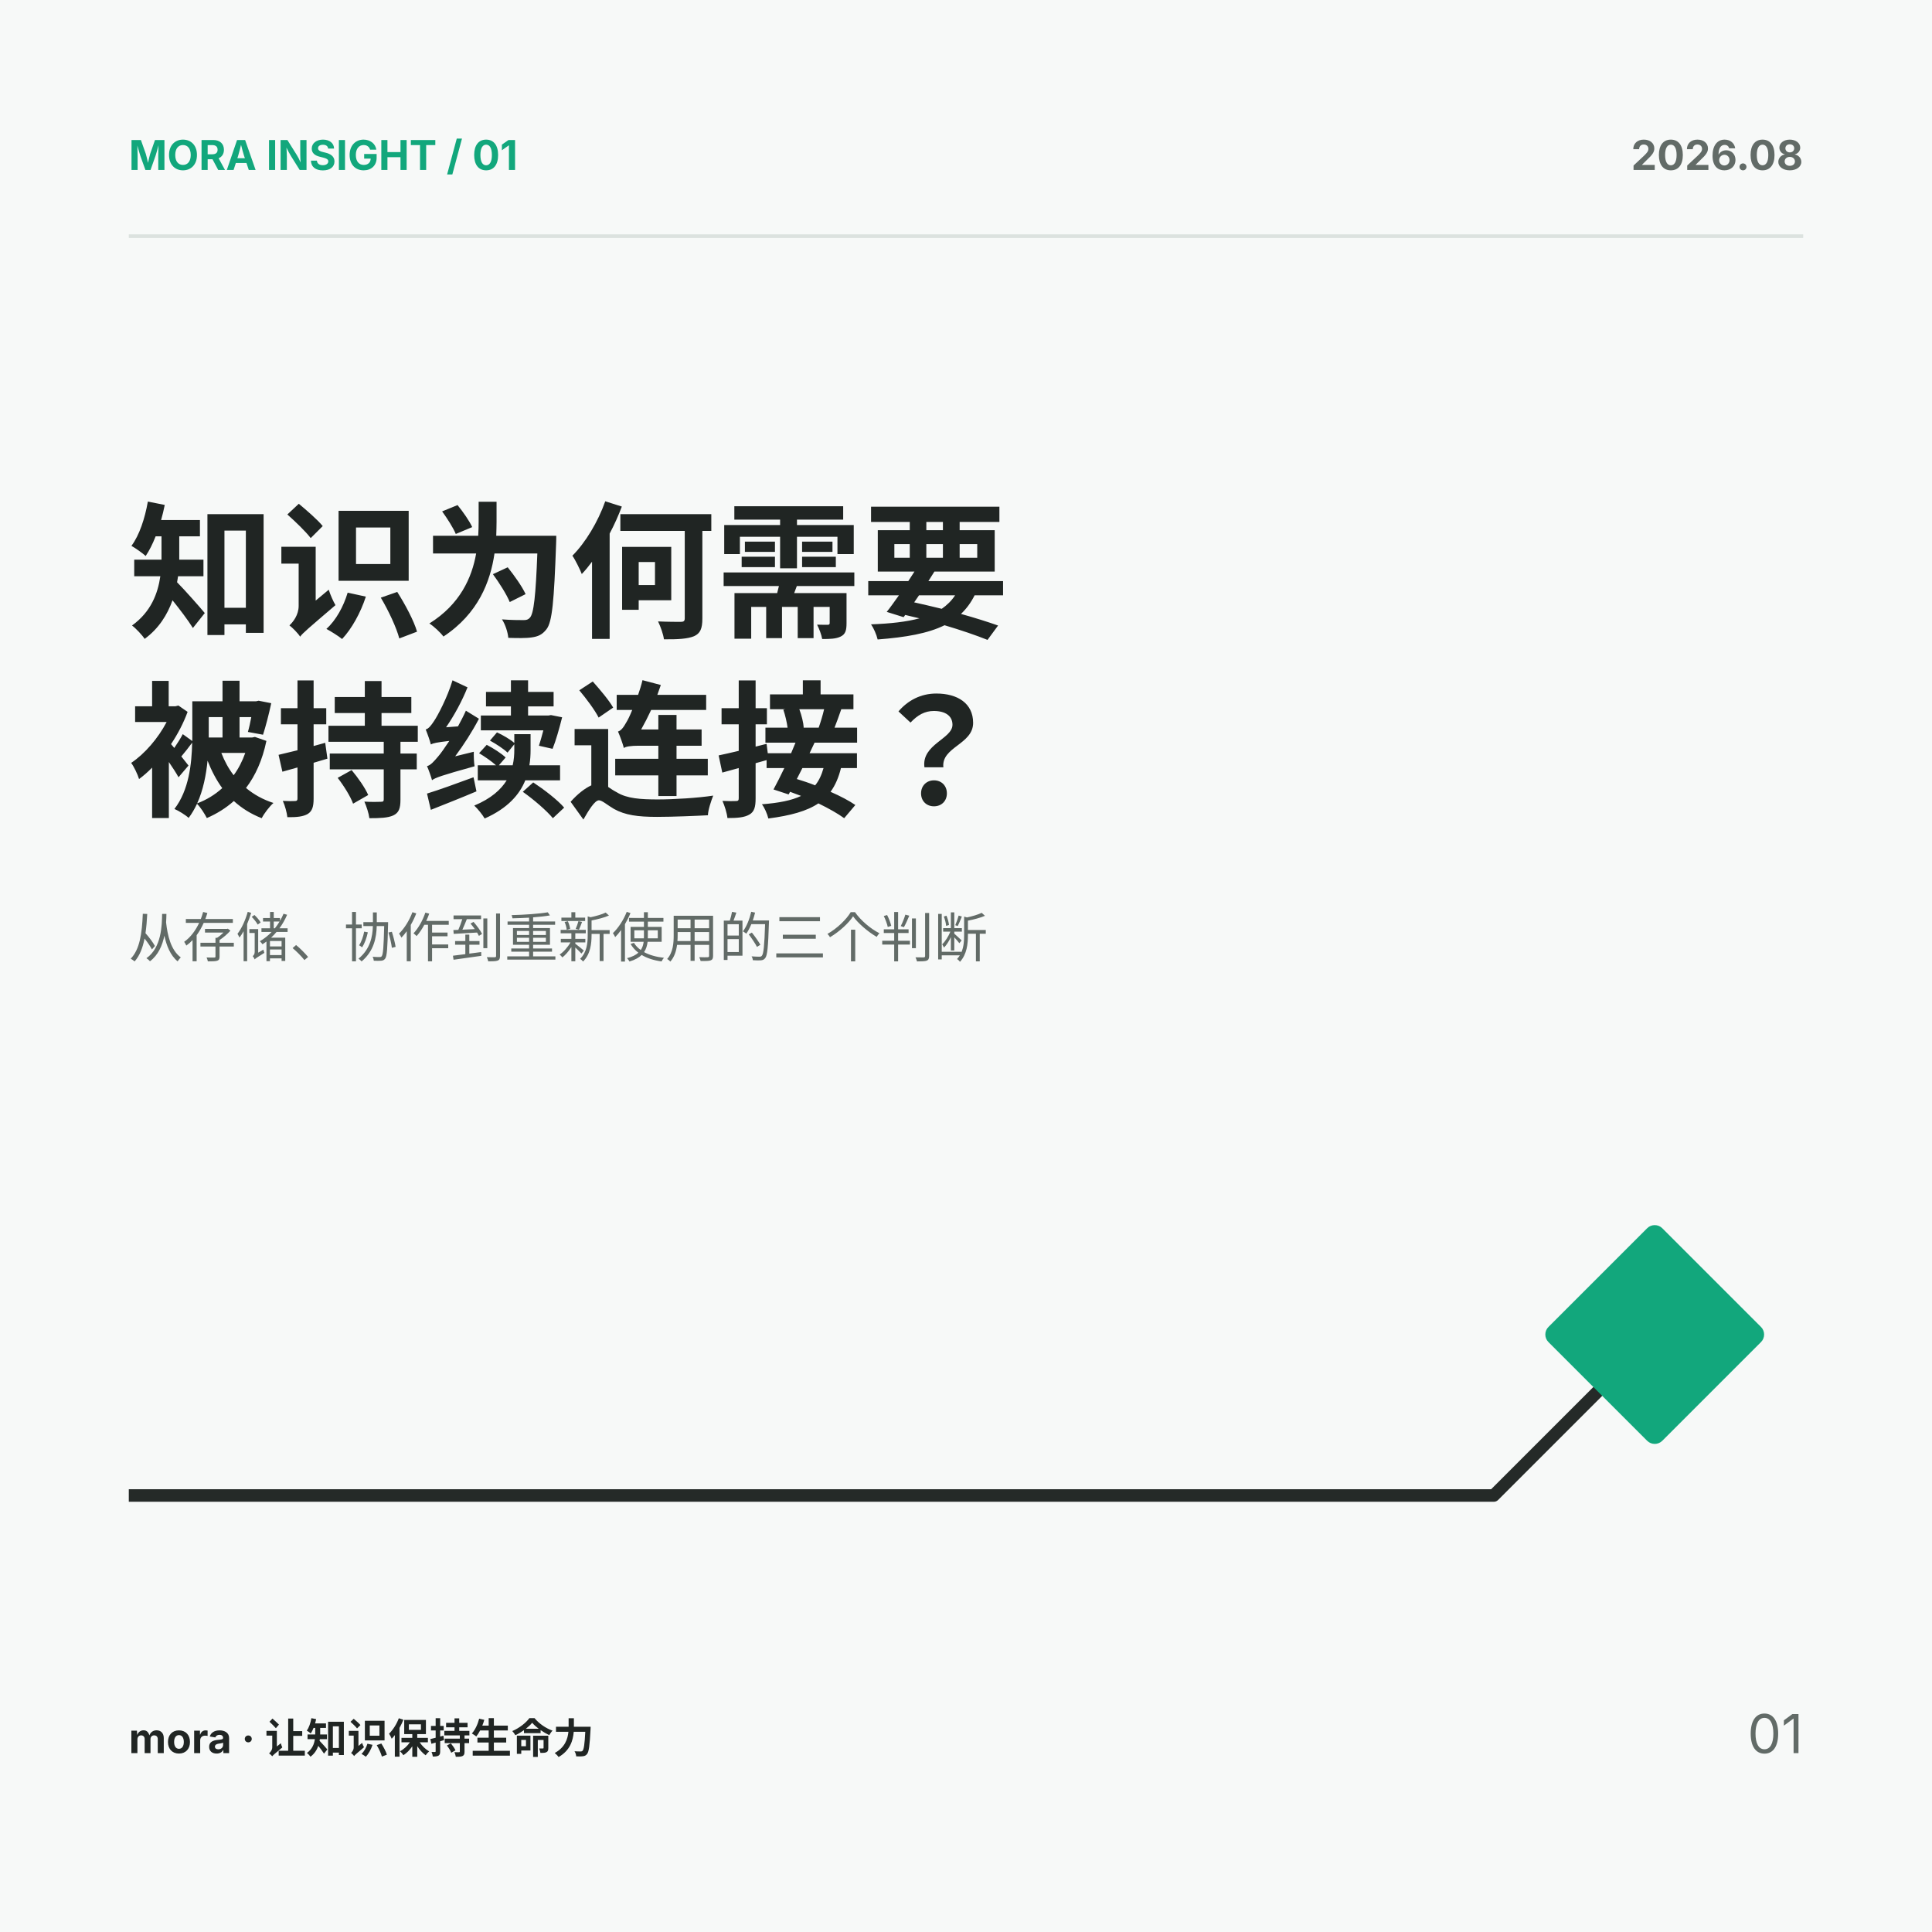
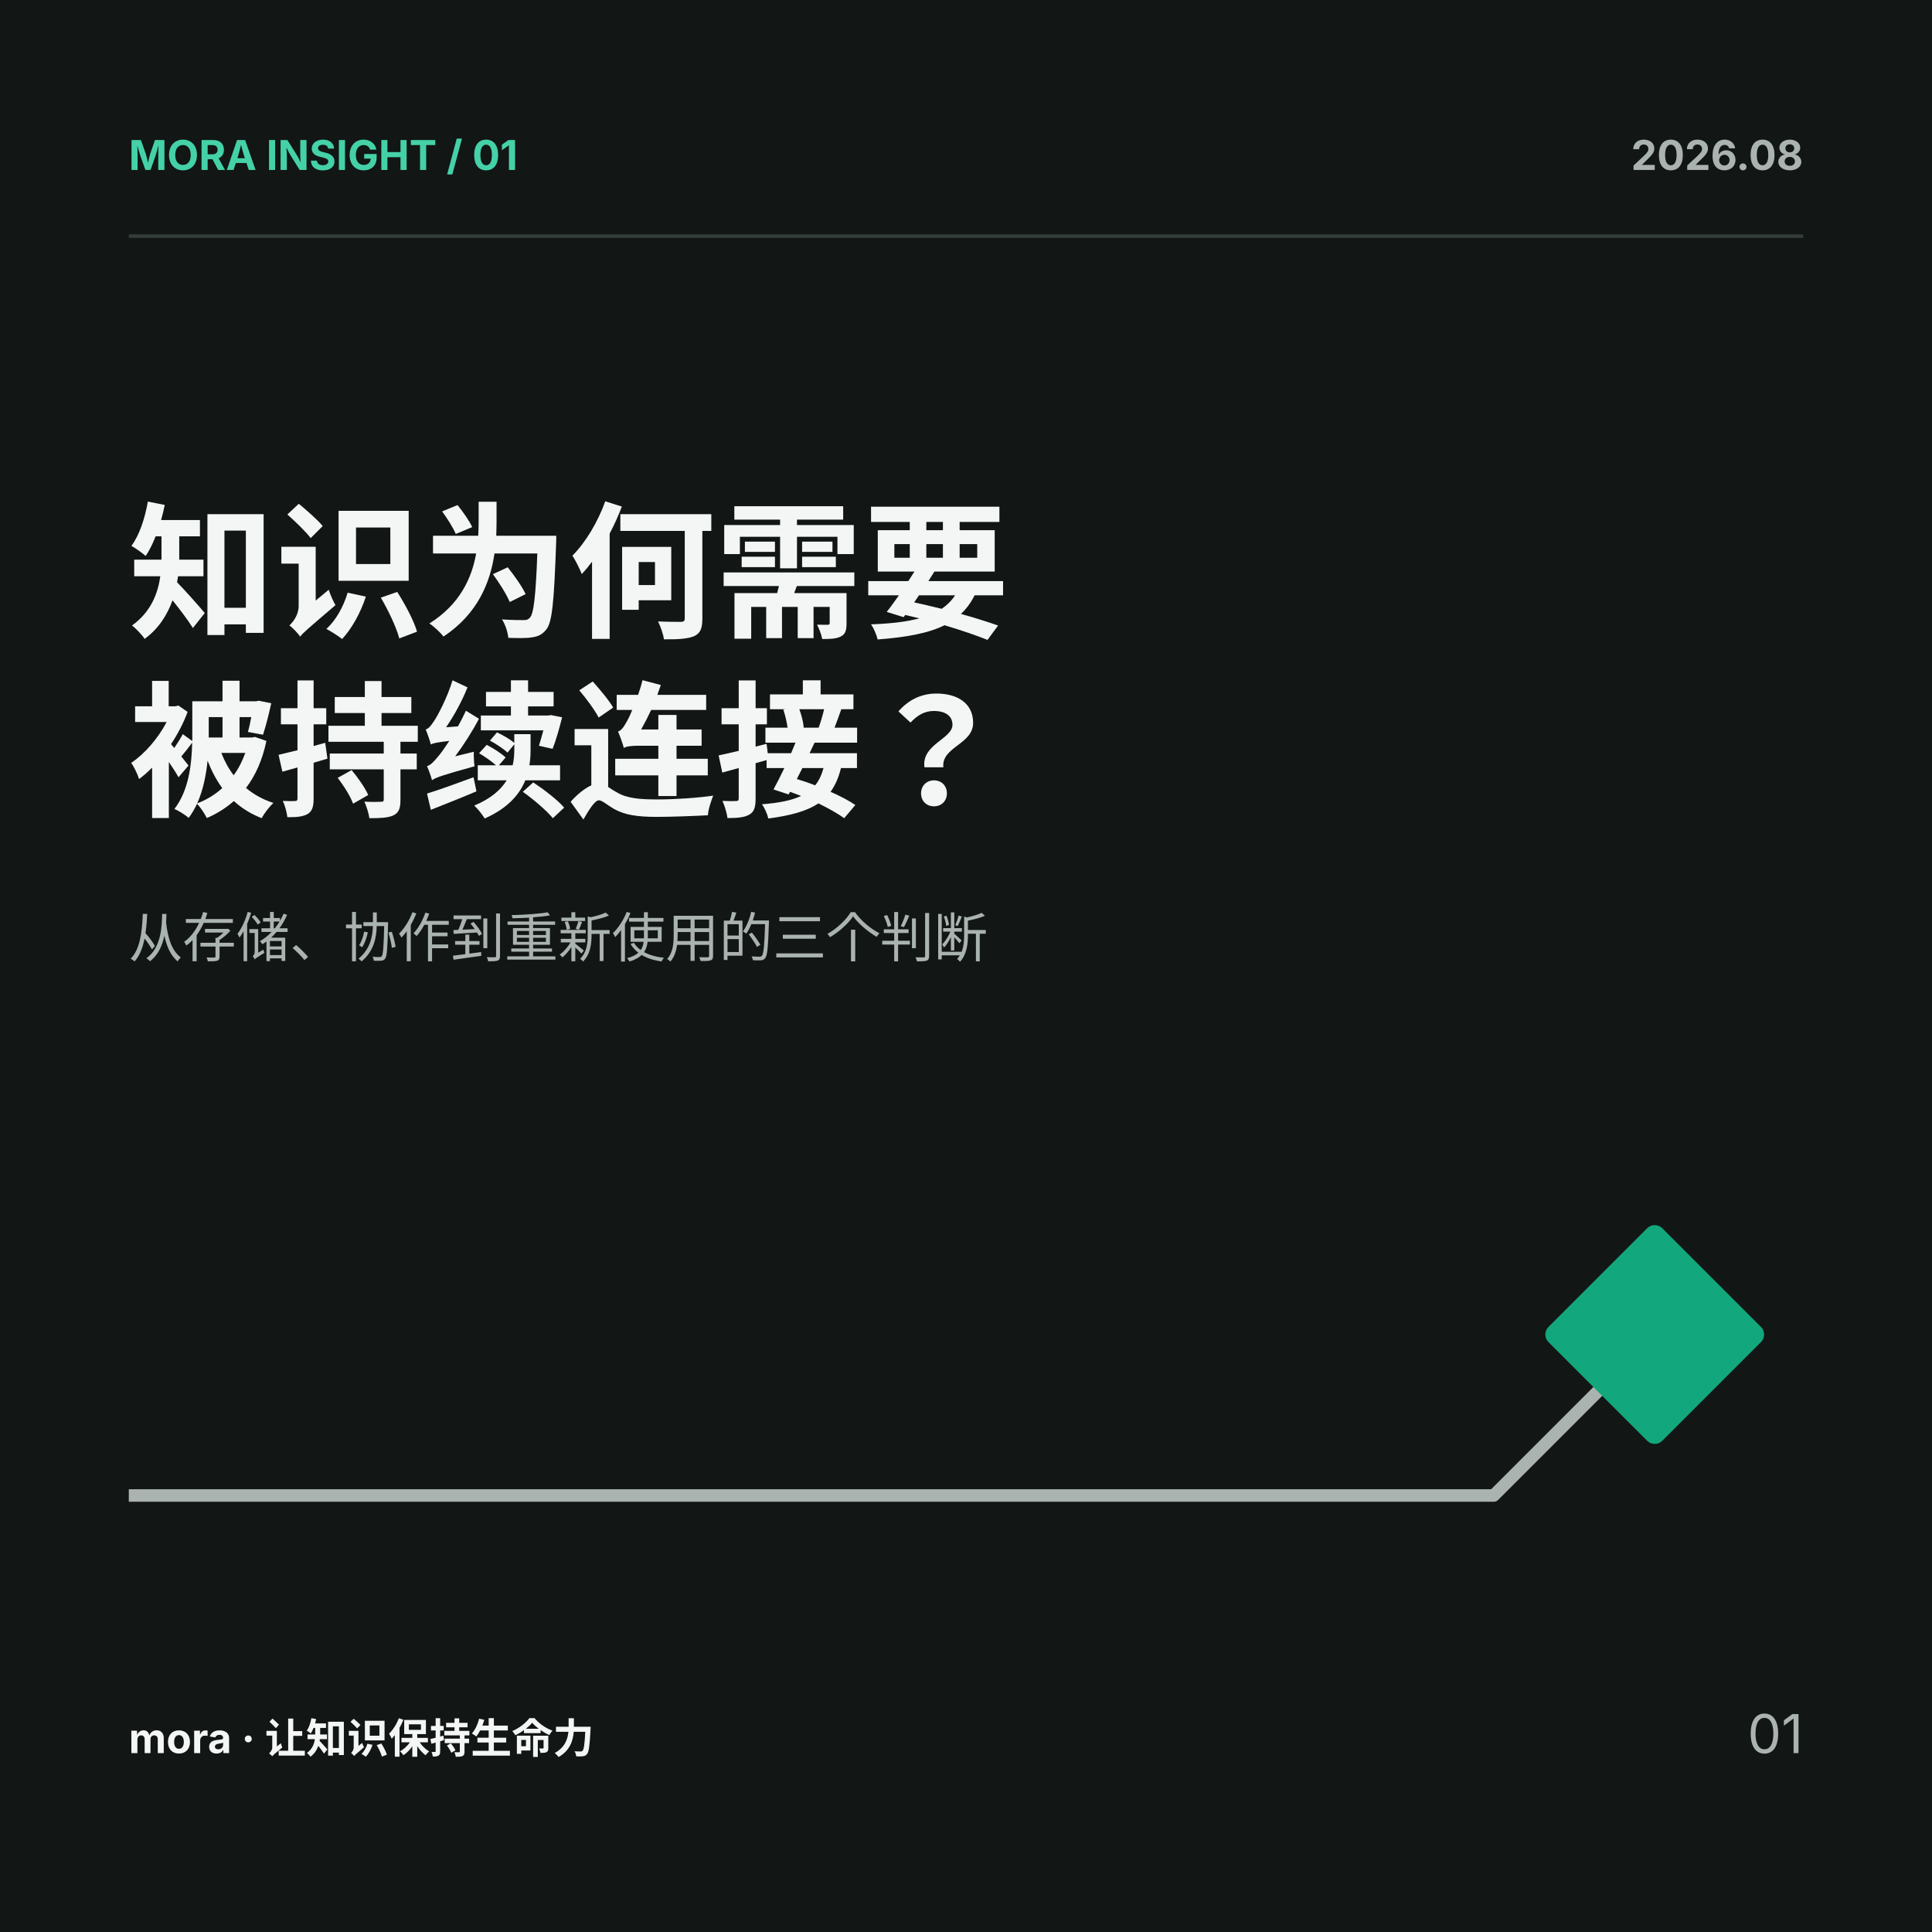
<svg xmlns="http://www.w3.org/2000/svg" width="1080" height="1080" viewBox="0 0 1080 1080" role="img" aria-label="Mora editorial cover template">
-   <style>text{font-family:Inter,"Microsoft YaHei",sans-serif;letter-spacing:0}.ink{fill:#202523}.muted{fill:#626B67}.green{fill:#12A77C}.brand-green{fill:#12A77C}.rule{stroke:#DCE2DF;stroke-width:2}.title{font-size:82px;font-weight:700}.meta{font-size:23px;font-weight:650}.body{font-size:30px}</style>
-   <rect width="1080" height="1080" fill="#F7F9F8" />
+   <style>text{font-family:Inter,"Microsoft YaHei",sans-serif;letter-spacing:0}.ink{fill:#F3F6F4}.muted{fill:#AAB3AF}.green{fill:#45D1A8}.brand-green{fill:#12A77C}.rule{stroke:#343C38;stroke-width:2}.title{font-size:82px;font-weight:700}.meta{font-size:23px;font-weight:650}.body{font-size:30px}</style>
+   <rect width="1080" height="1080" fill="#121614" />
  <text x="72" y="95" class="green meta">MORA INSIGHT / 01</text>
  <text x="1008" y="95" text-anchor="end" class="muted meta">2026.08</text>
  <path d="M72 132H1008" class="rule" />
  <g id="editable-title" class="ink title">
    <text x="72" y="350">知识为何需要</text>
    <text x="72" y="450">被持续连接？</text>
  </g>
  <text id="editable-subtitle" x="72" y="535" class="muted body">从存储、协作到重新使用的三个判断</text>
  <g id="brand-structure">
-     <path d="M72 836H835L925 746" fill="none" stroke="#252A28" stroke-width="7" stroke-linejoin="round" />
+     <path d="M72 836H835L925 746" fill="none" stroke="#AAB3AF" stroke-width="7" stroke-linejoin="round" />
    <rect x="880" y="701" width="90" height="90" rx="6" transform="rotate(45 925 746)" class="brand-green" />
  </g>
  <text x="72" y="980" class="ink meta">mora · 让知识保持生命力</text>
  <text x="1008" y="980" text-anchor="end" class="muted body">01</text>
</svg>
